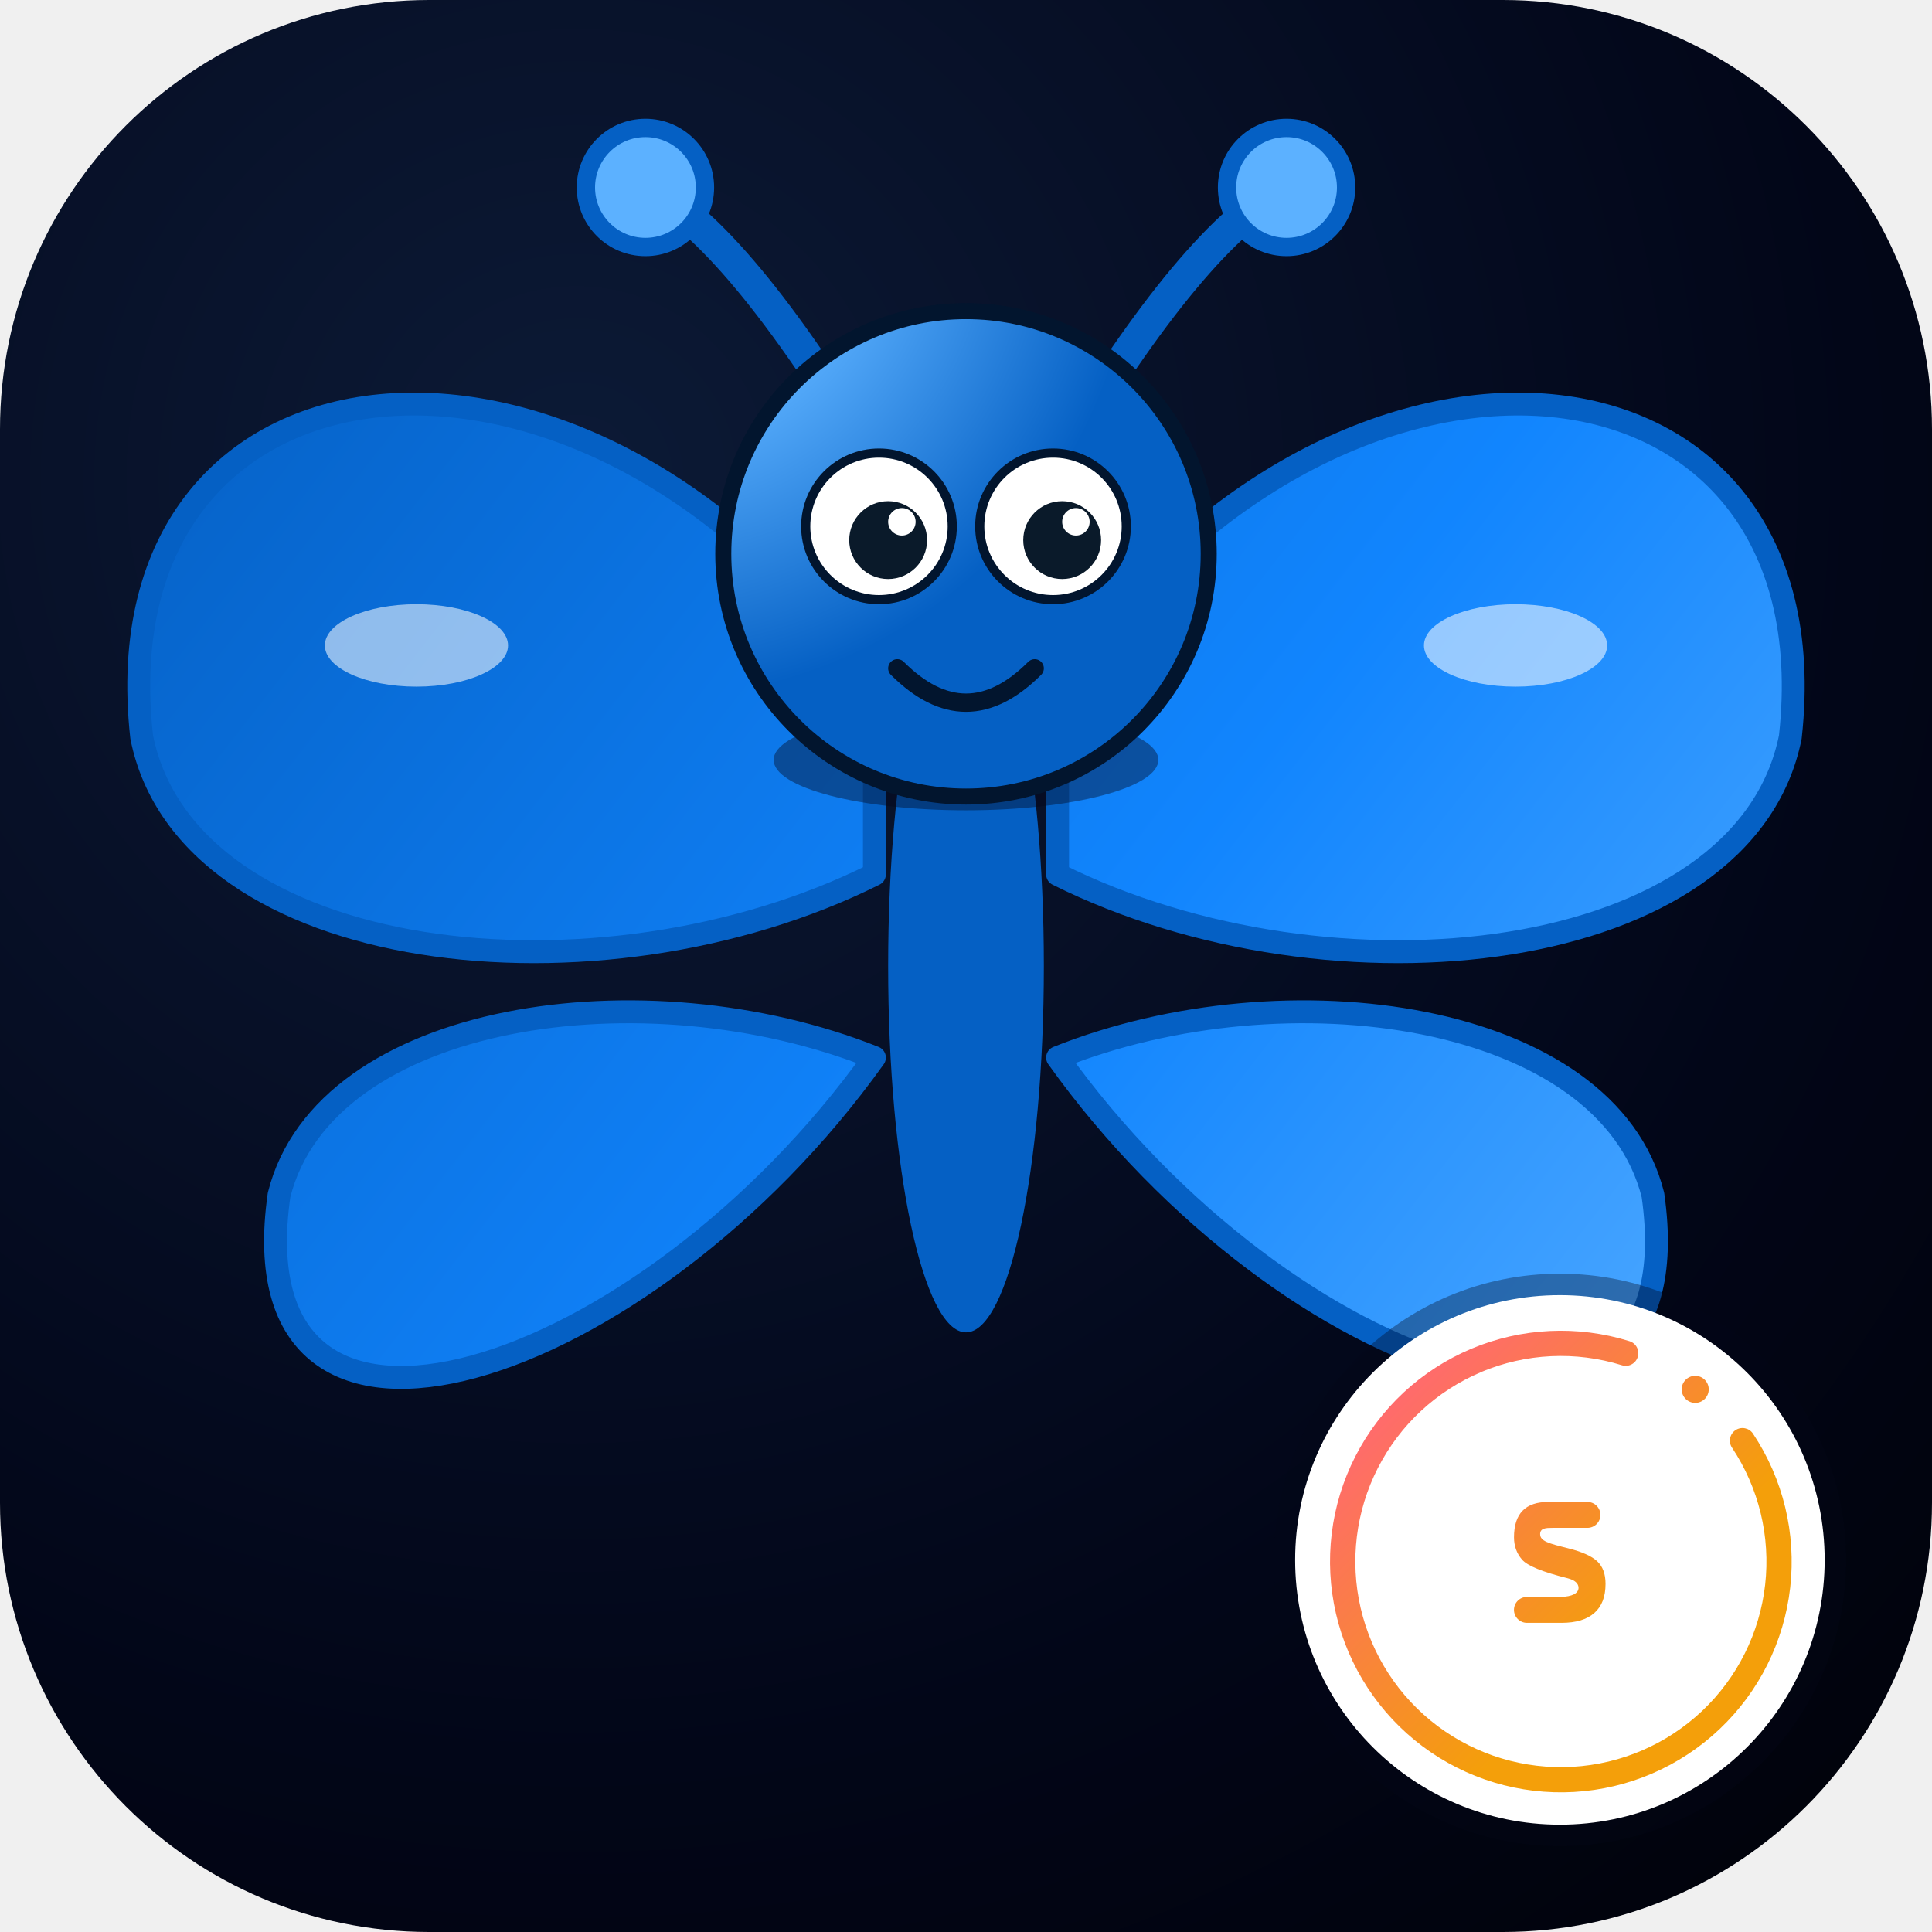
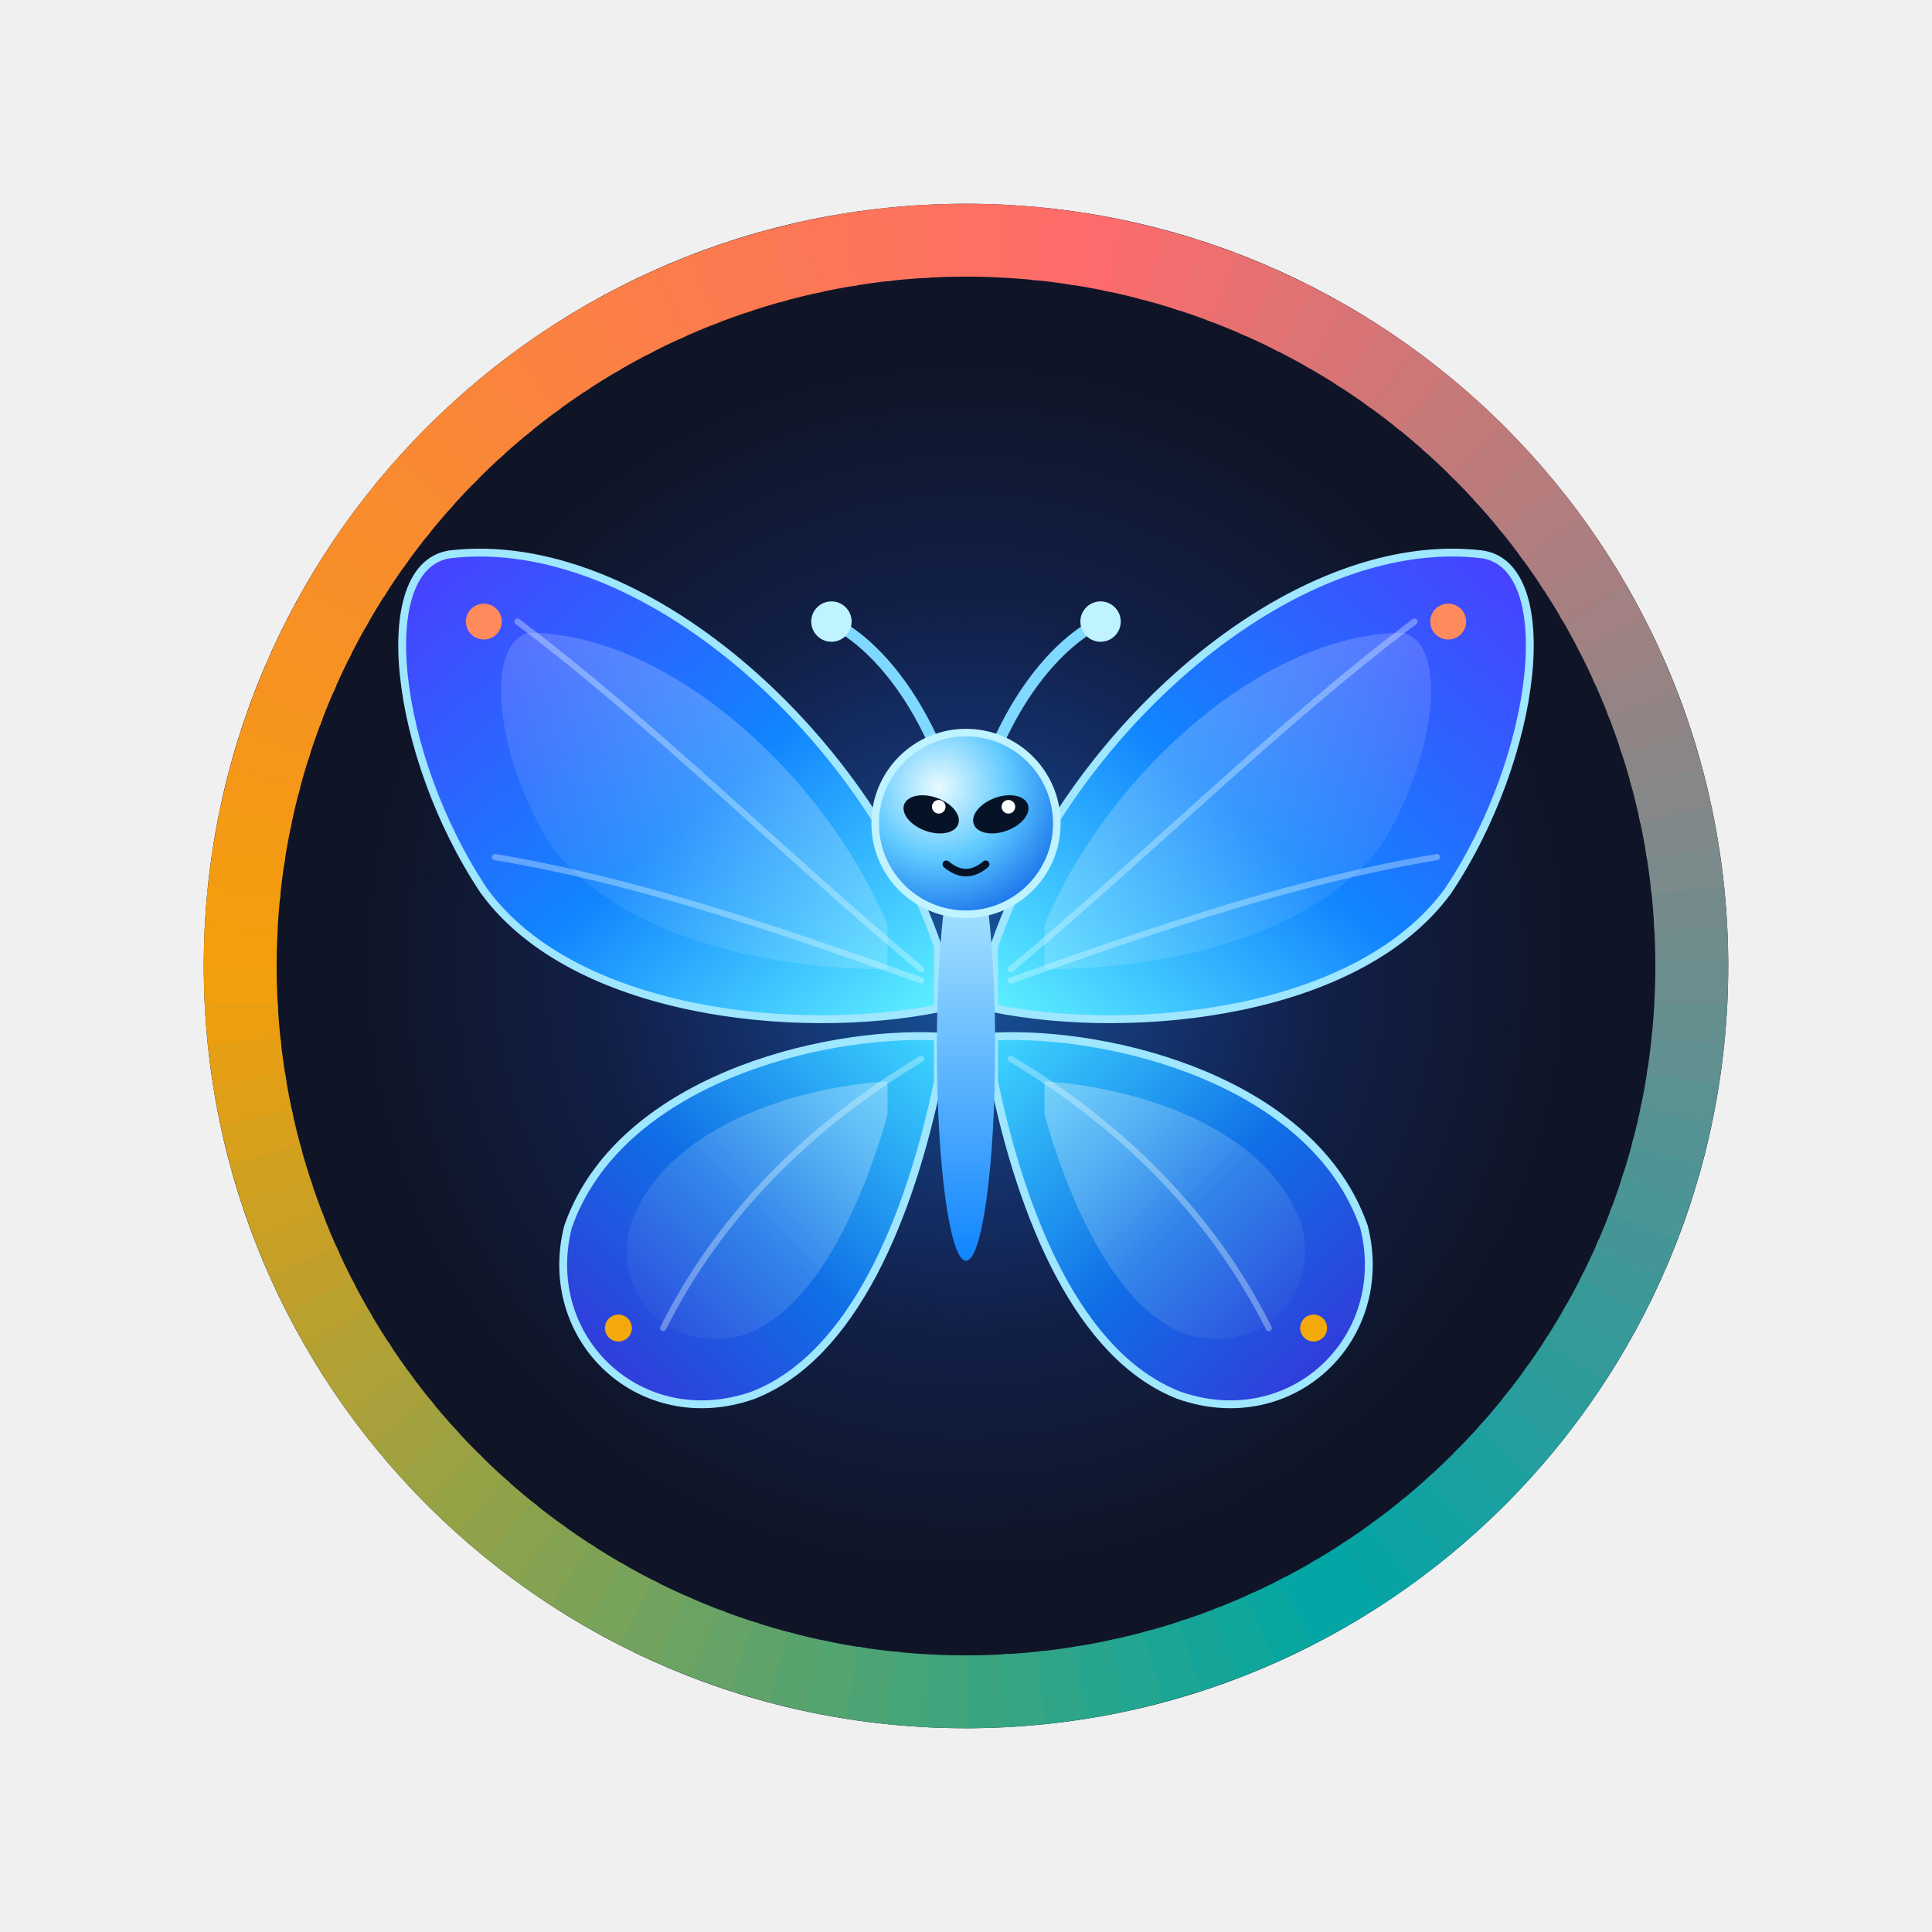
- <svg xmlns="http://www.w3.org/2000/svg" viewBox="0 0 135 135">
+ <svg xmlns="http://www.w3.org/2000/svg" viewBox="0 0 1024 1024" width="1024" height="1024">
  <defs>
-     <radialGradient id="bg" cx="0.3" cy="0.25" r="1.2">
-       <stop offset="0" stop-color="#0c1a36" />
-       <stop offset=".55" stop-color="#020618" />
-       <stop offset="1" stop-color="#000" />
+     <linearGradient id="wing" x1="0" y1="1" x2="1" y2="0">
+       <stop offset="0" stop-color="#5ff2ff" />
+       <stop offset=".45" stop-color="#1185fe" />
+       <stop offset="1" stop-color="#4b3dff" />
+     </linearGradient>
+     <linearGradient id="wing2" x1="0" y1="0" x2="1" y2="1">
+       <stop offset="0" stop-color="#3fd7ff" />
+       <stop offset=".5" stop-color="#0f6fe6" />
+       <stop offset="1" stop-color="#3a2fd6" />
+     </linearGradient>
+     <linearGradient id="panel" x1="0" y1="0" x2="1" y2="1">
+       <stop offset="0" stop-color="#ffffff" stop-opacity=".32" />
+       <stop offset="1" stop-color="#ffffff" stop-opacity="0" />
+     </linearGradient>
+     <linearGradient id="body" x1="0" y1="0" x2="0" y2="1">
+       <stop offset="0" stop-color="#bff3ff" />
+       <stop offset="1" stop-color="#1185fe" />
+     </linearGradient>
+     <radialGradient id="head" cx=".35" cy=".3" r=".8">
+       <stop offset="0" stop-color="#e8fbff" />
+       <stop offset=".5" stop-color="#5cc8ff" />
+       <stop offset="1" stop-color="#1167e8" />
    </radialGradient>
-     <linearGradient id="smoo" gradientUnits="userSpaceOnUse" x1="112.93" x2="22.42" y1="113.22" y2="22.71">
-       <stop offset=".3" stop-color="#f49f0a" />
-       <stop offset=".79" stop-color="#fb7a4d" />
-       <stop offset="1" stop-color="#ff6b6c" />
-     </linearGradient>
-     <linearGradient id="wing" gradientUnits="userSpaceOnUse" x1="-18" x2="18" y1="-14" y2="14">
-       <stop offset="0" stop-color="#0560c4" />
-       <stop offset=".55" stop-color="#1185fe" />
-       <stop offset="1" stop-color="#5cb1ff" />
-     </linearGradient>
-     <radialGradient id="head" cx="-0.15" cy="-0.2" r="1">
-       <stop offset="0" stop-color="#dff0ff" />
-       <stop offset=".4" stop-color="#5cb1ff" />
-       <stop offset="1" stop-color="#0560c4" />
+     <radialGradient id="glow">
+       <stop offset="0" stop-color="#1e90ff" stop-opacity=".55" />
+       <stop offset=".6" stop-color="#1e5bff" stop-opacity=".15" />
+       <stop offset="1" stop-color="#1e5bff" stop-opacity="0" />
    </radialGradient>
+     <clipPath id="disc">
+       <circle cx="512.0" cy="512.0" r="339.625" />
+     </clipPath>
  </defs>
-   <rect x="0" y="0" width="135" height="135" rx="30" ry="30" fill="url(#bg)" />
-   <g transform="translate(67.5 67.5) scale(3.2)">
-     <g stroke="#0560c4" fill="none" stroke-linecap="round" stroke-width=".7">
-       <path d="m-2-11q-3-5-5-6" />
-       <path d="m2-11q3-5 5-6" />
+   <circle cx="512.0" cy="512.0" r="404.000" fill="#0f1527" />
+   <path d="M896.688,512.000A384.688,384.688 0 0 0 895.928,487.845" fill="none" stroke="#708c8d" stroke-width="38.625" />
+   <path d="M896.160,491.867A384.688,384.688 0 0 0 894.138,467.785" fill="none" stroke="#758b8b" stroke-width="38.625" />
+   <path d="M894.580,471.789A384.688,384.688 0 0 0 891.300,447.846" fill="none" stroke="#7b8a8a" stroke-width="38.625" />
+   <path d="M891.951,451.822A384.688,384.688 0 0 0 887.423,428.083" fill="none" stroke="#808889" stroke-width="38.625" />
+   <path d="M888.281,432.019A384.688,384.688 0 0 0 882.517,408.550" fill="none" stroke="#868788" stroke-width="38.625" />
+   <path d="M883.580,412.436A384.688,384.688 0 0 0 876.595,389.300" fill="none" stroke="#8b8686" stroke-width="38.625" />
+   <path d="M877.860,393.125A384.688,384.688 0 0 0 869.673,370.387" fill="none" stroke="#918485" stroke-width="38.625" />
+   <path d="M871.137,374.140A384.688,384.688 0 0 0 861.772,351.862" fill="none" stroke="#968384" stroke-width="38.625" />
+   <path d="M863.430,355.533A384.688,384.688 0 0 0 852.911,333.776" fill="none" stroke="#9c8283" stroke-width="38.625" />
+   <path d="M854.759,337.356A384.688,384.688 0 0 0 843.117,316.178" fill="none" stroke="#a18181" stroke-width="38.625" />
+   <path d="M845.149,319.656A384.688,384.688 0 0 0 832.414,299.117" fill="none" stroke="#a77f80" stroke-width="38.625" />
+   <path d="M834.626,302.484A384.688,384.688 0 0 0 820.834,282.640" fill="none" stroke="#ac7e7f" stroke-width="38.625" />
+   <path d="M823.219,285.886A384.688,384.688 0 0 0 808.407,266.791" fill="none" stroke="#b27d7e" stroke-width="38.625" />
+   <path d="M810.958,269.908A384.688,384.688 0 0 0 795.167,251.614" fill="none" stroke="#b77c7c" stroke-width="38.625" />
+   <path d="M797.879,254.594A384.688,384.688 0 0 0 781.152,237.151" fill="none" stroke="#bd7a7b" stroke-width="38.625" />
+   <path d="M784.015,239.985A384.688,384.688 0 0 0 766.398,223.442" fill="none" stroke="#c2797a" stroke-width="38.625" />
+   <path d="M769.406,226.121A384.688,384.688 0 0 0 750.948,210.523" fill="none" stroke="#c77879" stroke-width="38.625" />
+   <path d="M754.092,213.042A384.688,384.688 0 0 0 734.842,198.431" fill="none" stroke="#cd7777" stroke-width="38.625" />
+   <path d="M738.114,200.781A384.688,384.688 0 0 0 718.126,187.198" fill="none" stroke="#d27576" stroke-width="38.625" />
+   <path d="M721.516,189.374A384.688,384.688 0 0 0 700.845,176.855" fill="none" stroke="#d87475" stroke-width="38.625" />
+   <path d="M704.344,178.851A384.688,384.688 0 0 0 683.046,167.431" fill="none" stroke="#dd7374" stroke-width="38.625" />
+   <path d="M686.644,169.241A384.688,384.688 0 0 0 664.778,158.951" fill="none" stroke="#e37272" stroke-width="38.625" />
+   <path d="M668.467,160.570A384.688,384.688 0 0 0 646.091,151.439" fill="none" stroke="#e87071" stroke-width="38.625" />
+   <path d="M649.860,152.863A384.688,384.688 0 0 0 627.037,144.916" fill="none" stroke="#ee6f70" stroke-width="38.625" />
+   <path d="M630.875,146.140A384.688,384.688 0 0 0 607.668,139.398" fill="none" stroke="#f36e6f" stroke-width="38.625" />
+   <path d="M611.564,140.420A384.688,384.688 0 0 0 588.036,134.902" fill="none" stroke="#f96c6d" stroke-width="38.625" />
+   <path d="M591.981,135.719A384.688,384.688 0 0 0 568.196,131.439" fill="none" stroke="#fe6b6c" stroke-width="38.625" />
+   <path d="M572.178,132.049A384.688,384.688 0 0 0 548.202,129.020" fill="none" stroke="#ff6c6a" stroke-width="38.625" />
+   <path d="M552.211,129.420A384.688,384.688 0 0 0 528.109,127.650" fill="none" stroke="#fe6e67" stroke-width="38.625" />
+   <path d="M532.133,127.840A384.688,384.688 0 0 0 507.972,127.334" fill="none" stroke="#fe6f64" stroke-width="38.625" />
+   <path d="M512.000,127.312A384.688,384.688 0 0 0 487.845,128.072" fill="none" stroke="#fe7161" stroke-width="38.625" />
+   <path d="M491.867,127.840A384.688,384.688 0 0 0 467.785,129.862" fill="none" stroke="#fd735e" stroke-width="38.625" />
+   <path d="M471.789,129.420A384.688,384.688 0 0 0 447.846,132.700" fill="none" stroke="#fd745b" stroke-width="38.625" />
+   <path d="M451.822,132.049A384.688,384.688 0 0 0 428.083,136.577" fill="none" stroke="#fd7658" stroke-width="38.625" />
+   <path d="M432.019,135.719A384.688,384.688 0 0 0 408.550,141.483" fill="none" stroke="#fc7755" stroke-width="38.625" />
+   <path d="M412.436,140.420A384.688,384.688 0 0 0 389.300,147.405" fill="none" stroke="#fc7952" stroke-width="38.625" />
+   <path d="M393.125,146.140A384.688,384.688 0 0 0 370.387,154.327" fill="none" stroke="#fc7a4f" stroke-width="38.625" />
+   <path d="M374.140,152.863A384.688,384.688 0 0 0 351.862,162.228" fill="none" stroke="#fb7c4c" stroke-width="38.625" />
+   <path d="M355.533,160.570A384.688,384.688 0 0 0 333.776,171.089" fill="none" stroke="#fb7d49" stroke-width="38.625" />
+   <path d="M337.356,169.241A384.688,384.688 0 0 0 316.178,180.883" fill="none" stroke="#fb7f46" stroke-width="38.625" />
+   <path d="M319.656,178.851A384.688,384.688 0 0 0 299.117,191.586" fill="none" stroke="#fa8143" stroke-width="38.625" />
+   <path d="M302.484,189.374A384.688,384.688 0 0 0 282.640,203.166" fill="none" stroke="#fa8240" stroke-width="38.625" />
+   <path d="M285.886,200.781A384.688,384.688 0 0 0 266.791,215.593" fill="none" stroke="#fa843d" stroke-width="38.625" />
+   <path d="M269.908,213.042A384.688,384.688 0 0 0 251.614,228.833" fill="none" stroke="#f9853b" stroke-width="38.625" />
+   <path d="M254.594,226.121A384.688,384.688 0 0 0 237.151,242.848" fill="none" stroke="#f98738" stroke-width="38.625" />
+   <path d="M239.985,239.985A384.688,384.688 0 0 0 223.442,257.602" fill="none" stroke="#f98835" stroke-width="38.625" />
+   <path d="M226.121,254.594A384.688,384.688 0 0 0 210.523,273.052" fill="none" stroke="#f88a32" stroke-width="38.625" />
+   <path d="M213.042,269.908A384.688,384.688 0 0 0 198.431,289.158" fill="none" stroke="#f88c2f" stroke-width="38.625" />
+   <path d="M200.781,285.886A384.688,384.688 0 0 0 187.198,305.874" fill="none" stroke="#f88d2c" stroke-width="38.625" />
+   <path d="M189.374,302.484A384.688,384.688 0 0 0 176.855,323.155" fill="none" stroke="#f78f29" stroke-width="38.625" />
+   <path d="M178.851,319.656A384.688,384.688 0 0 0 167.431,340.954" fill="none" stroke="#f79026" stroke-width="38.625" />
+   <path d="M169.241,337.356A384.688,384.688 0 0 0 158.951,359.222" fill="none" stroke="#f79223" stroke-width="38.625" />
+   <path d="M160.570,355.533A384.688,384.688 0 0 0 151.439,377.909" fill="none" stroke="#f69320" stroke-width="38.625" />
+   <path d="M152.863,374.140A384.688,384.688 0 0 0 144.916,396.963" fill="none" stroke="#f6951d" stroke-width="38.625" />
+   <path d="M146.140,393.125A384.688,384.688 0 0 0 139.398,416.332" fill="none" stroke="#f6961a" stroke-width="38.625" />
+   <path d="M140.420,412.436A384.688,384.688 0 0 0 134.902,435.964" fill="none" stroke="#f59817" stroke-width="38.625" />
+   <path d="M135.719,432.019A384.688,384.688 0 0 0 131.439,455.804" fill="none" stroke="#f59a14" stroke-width="38.625" />
+   <path d="M132.049,451.822A384.688,384.688 0 0 0 129.020,475.798" fill="none" stroke="#f59b11" stroke-width="38.625" />
+   <path d="M129.420,471.789A384.688,384.688 0 0 0 127.650,495.891" fill="none" stroke="#f49d0e" stroke-width="38.625" />
+   <path d="M127.840,491.867A384.688,384.688 0 0 0 127.334,516.028" fill="none" stroke="#f49e0b" stroke-width="38.625" />
+   <path d="M127.312,512.000A384.688,384.688 0 0 0 128.072,536.155" fill="none" stroke="#f19f0c" stroke-width="38.625" />
+   <path d="M127.840,532.133A384.688,384.688 0 0 0 129.862,556.215" fill="none" stroke="#eb9f10" stroke-width="38.625" />
+   <path d="M129.420,552.211A384.688,384.688 0 0 0 132.700,576.154" fill="none" stroke="#e59f14" stroke-width="38.625" />
+   <path d="M132.049,572.178A384.688,384.688 0 0 0 136.577,595.917" fill="none" stroke="#dfa018" stroke-width="38.625" />
+   <path d="M135.719,591.981A384.688,384.688 0 0 0 141.483,615.450" fill="none" stroke="#d9a01c" stroke-width="38.625" />
+   <path d="M140.420,611.564A384.688,384.688 0 0 0 147.405,634.700" fill="none" stroke="#d2a01f" stroke-width="38.625" />
+   <path d="M146.140,630.875A384.688,384.688 0 0 0 154.327,653.613" fill="none" stroke="#cca023" stroke-width="38.625" />
+   <path d="M152.863,649.860A384.688,384.688 0 0 0 162.228,672.138" fill="none" stroke="#c6a027" stroke-width="38.625" />
+   <path d="M160.570,668.467A384.688,384.688 0 0 0 171.089,690.224" fill="none" stroke="#c0a02b" stroke-width="38.625" />
+   <path d="M169.241,686.644A384.688,384.688 0 0 0 180.883,707.822" fill="none" stroke="#baa12f" stroke-width="38.625" />
+   <path d="M178.851,704.344A384.688,384.688 0 0 0 191.586,724.883" fill="none" stroke="#b4a133" stroke-width="38.625" />
+   <path d="M189.374,721.516A384.688,384.688 0 0 0 203.166,741.360" fill="none" stroke="#aea137" stroke-width="38.625" />
+   <path d="M200.781,738.114A384.688,384.688 0 0 0 215.593,757.209" fill="none" stroke="#a8a13b" stroke-width="38.625" />
+   <path d="M213.042,754.092A384.688,384.688 0 0 0 228.833,772.386" fill="none" stroke="#a2a13f" stroke-width="38.625" />
+   <path d="M226.121,769.406A384.688,384.688 0 0 0 242.848,786.849" fill="none" stroke="#9ca243" stroke-width="38.625" />
+   <path d="M239.985,784.015A384.688,384.688 0 0 0 257.602,800.558" fill="none" stroke="#95a246" stroke-width="38.625" />
+   <path d="M254.594,797.879A384.688,384.688 0 0 0 273.052,813.477" fill="none" stroke="#8fa24a" stroke-width="38.625" />
+   <path d="M269.908,810.958A384.688,384.688 0 0 0 289.158,825.569" fill="none" stroke="#89a24e" stroke-width="38.625" />
+   <path d="M285.886,823.219A384.688,384.688 0 0 0 305.874,836.802" fill="none" stroke="#83a252" stroke-width="38.625" />
+   <path d="M302.484,834.626A384.688,384.688 0 0 0 323.155,847.145" fill="none" stroke="#7da256" stroke-width="38.625" />
+   <path d="M319.656,845.149A384.688,384.688 0 0 0 340.954,856.569" fill="none" stroke="#77a35a" stroke-width="38.625" />
+   <path d="M337.356,854.759A384.688,384.688 0 0 0 359.222,865.049" fill="none" stroke="#71a35e" stroke-width="38.625" />
+   <path d="M355.533,863.430A384.688,384.688 0 0 0 377.909,872.561" fill="none" stroke="#6ba362" stroke-width="38.625" />
+   <path d="M374.140,871.137A384.688,384.688 0 0 0 396.963,879.084" fill="none" stroke="#65a366" stroke-width="38.625" />
+   <path d="M393.125,877.860A384.688,384.688 0 0 0 416.332,884.602" fill="none" stroke="#5fa36a" stroke-width="38.625" />
+   <path d="M412.436,883.580A384.688,384.688 0 0 0 435.964,889.098" fill="none" stroke="#58a36d" stroke-width="38.625" />
+   <path d="M432.019,888.281A384.688,384.688 0 0 0 455.804,892.561" fill="none" stroke="#52a471" stroke-width="38.625" />
+   <path d="M451.822,891.951A384.688,384.688 0 0 0 475.798,894.980" fill="none" stroke="#4ca475" stroke-width="38.625" />
+   <path d="M471.789,894.580A384.688,384.688 0 0 0 495.891,896.350" fill="none" stroke="#46a479" stroke-width="38.625" />
+   <path d="M491.867,896.160A384.688,384.688 0 0 0 516.028,896.666" fill="none" stroke="#40a47d" stroke-width="38.625" />
+   <path d="M512.000,896.688A384.688,384.688 0 0 0 536.155,895.928" fill="none" stroke="#3aa481" stroke-width="38.625" />
+   <path d="M532.133,896.160A384.688,384.688 0 0 0 556.215,894.138" fill="none" stroke="#34a585" stroke-width="38.625" />
+   <path d="M552.211,894.580A384.688,384.688 0 0 0 576.154,891.300" fill="none" stroke="#2ea589" stroke-width="38.625" />
+   <path d="M572.178,891.951A384.688,384.688 0 0 0 595.917,887.423" fill="none" stroke="#28a58d" stroke-width="38.625" />
+   <path d="M591.981,888.281A384.688,384.688 0 0 0 615.450,882.517" fill="none" stroke="#22a591" stroke-width="38.625" />
+   <path d="M611.564,883.580A384.688,384.688 0 0 0 634.700,876.595" fill="none" stroke="#1ba594" stroke-width="38.625" />
+   <path d="M630.875,877.860A384.688,384.688 0 0 0 653.613,869.673" fill="none" stroke="#15a598" stroke-width="38.625" />
+   <path d="M649.860,871.137A384.688,384.688 0 0 0 672.138,861.772" fill="none" stroke="#0fa69c" stroke-width="38.625" />
+   <path d="M668.467,863.430A384.688,384.688 0 0 0 690.224,852.911" fill="none" stroke="#09a6a0" stroke-width="38.625" />
+   <path d="M686.644,854.759A384.688,384.688 0 0 0 707.822,843.117" fill="none" stroke="#03a6a4" stroke-width="38.625" />
+   <path d="M704.344,845.149A384.688,384.688 0 0 0 724.883,832.414" fill="none" stroke="#03a5a5" stroke-width="38.625" />
+   <path d="M721.516,834.626A384.688,384.688 0 0 0 741.360,820.834" fill="none" stroke="#08a4a4" stroke-width="38.625" />
+   <path d="M738.114,823.219A384.688,384.688 0 0 0 757.209,808.407" fill="none" stroke="#0ea3a3" stroke-width="38.625" />
+   <path d="M754.092,810.958A384.688,384.688 0 0 0 772.386,795.167" fill="none" stroke="#13a2a2" stroke-width="38.625" />
+   <path d="M769.406,797.879A384.688,384.688 0 0 0 786.849,781.152" fill="none" stroke="#19a0a0" stroke-width="38.625" />
+   <path d="M784.015,784.015A384.688,384.688 0 0 0 800.558,766.398" fill="none" stroke="#1e9f9f" stroke-width="38.625" />
+   <path d="M797.879,769.406A384.688,384.688 0 0 0 813.477,750.948" fill="none" stroke="#249e9e" stroke-width="38.625" />
+   <path d="M810.958,754.092A384.688,384.688 0 0 0 825.569,734.842" fill="none" stroke="#299d9d" stroke-width="38.625" />
+   <path d="M823.219,738.114A384.688,384.688 0 0 0 836.802,718.126" fill="none" stroke="#2e9b9b" stroke-width="38.625" />
+   <path d="M834.626,721.516A384.688,384.688 0 0 0 847.145,700.845" fill="none" stroke="#349a9a" stroke-width="38.625" />
+   <path d="M845.149,704.344A384.688,384.688 0 0 0 856.569,683.046" fill="none" stroke="#399999" stroke-width="38.625" />
+   <path d="M854.759,686.644A384.688,384.688 0 0 0 865.049,664.778" fill="none" stroke="#3f9798" stroke-width="38.625" />
+   <path d="M863.430,668.467A384.688,384.688 0 0 0 872.561,646.091" fill="none" stroke="#449696" stroke-width="38.625" />
+   <path d="M871.137,649.860A384.688,384.688 0 0 0 879.084,627.037" fill="none" stroke="#4a9595" stroke-width="38.625" />
+   <path d="M877.860,630.875A384.688,384.688 0 0 0 884.602,607.668" fill="none" stroke="#4f9494" stroke-width="38.625" />
+   <path d="M883.580,611.564A384.688,384.688 0 0 0 889.098,588.036" fill="none" stroke="#559293" stroke-width="38.625" />
+   <path d="M888.281,591.981A384.688,384.688 0 0 0 892.561,568.196" fill="none" stroke="#5a9191" stroke-width="38.625" />
+   <path d="M891.951,572.178A384.688,384.688 0 0 0 894.980,548.202" fill="none" stroke="#609090" stroke-width="38.625" />
+   <path d="M894.580,552.211A384.688,384.688 0 0 0 896.350,528.109" fill="none" stroke="#658f8f" stroke-width="38.625" />
+   <path d="M896.160,532.133A384.688,384.688 0 0 0 896.666,507.972" fill="none" stroke="#6b8d8e" stroke-width="38.625" />
+   <g clip-path="url(#disc)">
+     <circle cx="512.0" cy="512.0" r="322.644" fill="url(#glow)" />
+   </g>
+   <g transform="translate(512.0,525.585) scale(5.9434)">
+     <g transform="scale(1,1)">
+       <path d="M2.5,-4 C9,-23 29,-41 46,-39 C53,-38 51,-21 43,-9 C35,2 15,4 2.5,1.5 Z" fill="url(#wing)" stroke="#9fe6ff" stroke-width=".7" stroke-linejoin="round" />
+       <path d="M2.5,4 C13,3.5 31,8 35.5,21 C38,31 29,39.5 19,36 C10,32.5 5,20 2.5,8 Z" fill="url(#wing2)" stroke="#9fe6ff" stroke-width=".7" stroke-linejoin="round" />
+       <path d="M7,-6 C13,-20 27,-32 39,-32 C43,-31 42,-21 37,-13 C31,-5 18,-2 7,-2 Z" fill="url(#panel)" />
+       <path d="M7,8 C15,8.5 27,12 30,21 C31.5,28 25.5,32.5 19.5,30.5 C13,28 9,18 7,11 Z" fill="url(#panel)" />
+       <path d="M4,-2 C16,-12 28,-24 40,-33" fill="none" stroke="#e6fbff" stroke-opacity=".35" stroke-width=".55" stroke-linecap="round" />
+       <path d="M4,-1 C18,-6 30,-10 42,-12" fill="none" stroke="#e6fbff" stroke-opacity=".35" stroke-width=".55" stroke-linecap="round" />
+       <path d="M4,6 C14,12 22,20 27,30" fill="none" stroke="#e6fbff" stroke-opacity=".35" stroke-width=".55" stroke-linecap="round" />
+       <circle cx="43" cy="-33" r="1.6" fill="#ff8a5c" />
+       <circle cx="31" cy="30" r="1.2" fill="#f4a90a" />
    </g>
-     <circle cx="-7" cy="-17" fill="#5cb1ff" stroke="#0560c4" stroke-width=".4" r="1.3" />
-     <circle cx="7" cy="-17" fill="#5cb1ff" stroke="#0560c4" stroke-width=".4" r="1.3" />
-     <g fill="url(#wing)" stroke="#0560c4" stroke-linejoin="round" stroke-width=".5">
-       <path d="m-2-6c-6-9-17-8-16 1 1 5 10 6 16 3z" />
-       <path d="m2-6c6-9 17-8 16 1-1 5-10 6-16 3z" />
-       <path d="m-2 2c-5 7-14 10-13 3 1-4 8-5 13-3z" />
-       <path d="m2 2c5 7 14 10 13 3-1-4-8-5-13-3z" />
+     <g transform="scale(-1,1)">
+       <path d="M2.5,-4 C9,-23 29,-41 46,-39 C53,-38 51,-21 43,-9 C35,2 15,4 2.5,1.5 Z" fill="url(#wing)" stroke="#9fe6ff" stroke-width=".7" stroke-linejoin="round" />
+       <path d="M2.5,4 C13,3.5 31,8 35.5,21 C38,31 29,39.5 19,36 C10,32.5 5,20 2.5,8 Z" fill="url(#wing2)" stroke="#9fe6ff" stroke-width=".7" stroke-linejoin="round" />
+       <path d="M7,-6 C13,-20 27,-32 39,-32 C43,-31 42,-21 37,-13 C31,-5 18,-2 7,-2 Z" fill="url(#panel)" />
+       <path d="M7,8 C15,8.5 27,12 30,21 C31.5,28 25.5,32.5 19.5,30.5 C13,28 9,18 7,11 Z" fill="url(#panel)" />
+       <path d="M4,-2 C16,-12 28,-24 40,-33" fill="none" stroke="#e6fbff" stroke-opacity=".35" stroke-width=".55" stroke-linecap="round" />
+       <path d="M4,-1 C18,-6 30,-10 42,-12" fill="none" stroke="#e6fbff" stroke-opacity=".35" stroke-width=".55" stroke-linecap="round" />
+       <path d="M4,6 C14,12 22,20 27,30" fill="none" stroke="#e6fbff" stroke-opacity=".35" stroke-width=".55" stroke-linecap="round" />
+       <circle cx="43" cy="-33" r="1.6" fill="#ff8a5c" />
+       <circle cx="31" cy="30" r="1.2" fill="#f4a90a" />
    </g>
-     <ellipse cx="-12" cy="-7" fill="#fff" opacity=".55" rx="2" ry=".9" />
-     <ellipse cx="12" cy="-7" fill="#fff" opacity=".55" rx="2" ry=".9" />
-     <ellipse rx="1.7" ry="8" fill="#0560c4" />
-     <g transform="translate(0 -9)">
-       <ellipse cy="4.5" rx="4.2" ry="1.1" fill="#020618" opacity=".4" />
-       <circle r="5.3" fill="url(#head)" stroke="#02152e" stroke-width=".35" />
-       <circle cx="-1.9" cy="-.6" r="1.6" fill="#fff" stroke="#02152e" stroke-width=".2" />
-       <circle cx="1.9" cy="-.6" r="1.6" fill="#fff" stroke="#02152e" stroke-width=".2" />
-       <circle cx="-1.7" cy="-.3" r=".85" fill="#0a1a2a" />
-       <circle cx="2.1" cy="-.3" r=".85" fill="#0a1a2a" />
-       <circle cx="-1.4" cy="-.7" r=".3" fill="#fff" />
-       <circle cx="2.4" cy="-.7" r=".3" fill="#fff" />
-       <path d="m-1.5 2.5q1.5 1.5 3 0" fill="none" stroke="#02152e" stroke-width=".4" stroke-linecap="round" />
-     </g>
-   </g>
-   <g transform="translate(109 109)">
-     <circle r="20" fill="#020618" opacity=".35" />
-     <circle r="18.5" fill="#fff" />
-     <g transform="translate(-17 -17) scale(0.252)">
-       <path d="m45.63 15.38c-12.39 5.21-22.54 14.64-28.65 26.61-6.12 11.97-7.8 25.72-4.77 38.81 3.04 13.09 10.6 24.69 21.36 32.75s24.02 12.05 37.44 11.28 26.13-6.26 35.9-15.5c9.76-9.24 15.95-21.63 17.46-34.99s-1.74-26.82-9.19-38.01c-1.07-1.61-.64-3.78.97-4.85s3.78-.64 4.85.97c8.36 12.56 12.02 27.68 10.32 42.67-1.7 15-8.64 28.91-19.61 39.28-10.96 10.37-25.24 16.54-40.31 17.4-15.07.87-29.96-3.62-42.04-12.66-12.08-9.05-20.58-22.07-23.99-36.77s-1.51-30.14 5.35-43.58c6.87-13.44 18.26-24.02 32.17-29.87s29.44-6.6 43.85-2.11c1.85.57 2.88 2.54 2.3 4.38-.57 1.85-2.54 2.88-4.38 2.3-12.83-4-26.67-3.33-39.06 1.88zm63.1 4.79c0 2.07-1.68 3.75-3.75 3.75s-3.75-1.68-3.75-3.75 1.68-3.75 3.75-3.75 3.75 1.68 3.75 3.75zm-46.75 40.17c0 1.91 2.39 2.56 7.69 3.88 3.89.97 6.6 2.18 8.15 3.63 1.53 1.45 2.29 3.53 2.29 6.25 0 3.57-1.03 6.26-3.11 8.08-2.07 1.82-5.09 2.73-9.09 2.73h-9.6c-1.97 0-3.57-1.6-3.59-3.57-.01-1.99 1.6-3.61 3.59-3.61h9.41c3.15-.12 4.79-.95 4.91-2.47 0-1.3-1.03-2.21-3.07-2.73-6.91-1.72-11.11-3.44-12.6-5.15-1.48-1.71-2.23-3.77-2.23-6.19 0-6.59 3.2-9.85 9.59-9.8h10.77c1.99 0 3.6 1.61 3.6 3.59s-1.61 3.59-3.6 3.59h-9.69c-1.83 0-3.43.06-3.43 1.77z" fill="url(#smoo)" fill-rule="evenodd" />
+     <path d="M-1.6,-19 C-4,-26 -8,-31 -12,-33" fill="none" stroke="#7fd8ff" stroke-width="1" stroke-linecap="round" />
+     <path d="M1.6,-19 C4,-26 8,-31 12,-33" fill="none" stroke="#7fd8ff" stroke-width="1" stroke-linecap="round" />
+     <circle cx="-12" cy="-33" r="1.8" fill="#bff3ff" />
+     <circle cx="12" cy="-33" r="1.8" fill="#bff3ff" />
+     <ellipse cy="5" rx="2.6" ry="19" fill="url(#body)" />
+     <g transform="translate(0 -15) scale(1.35) translate(0 15)">
+       <circle cy="-15" r="6" fill="url(#head)" stroke="#bff3ff" stroke-width=".5" />
+       <ellipse cx="-2.3" cy="-15.6" rx="1.9" ry="1.15" transform="rotate(20 -2.3 -15.6)" fill="#061226" />
+       <circle cx="-1.8" cy="-16.1" r=".45" fill="#fff" />
+       <ellipse cx="2.3" cy="-15.6" rx="1.9" ry="1.15" transform="rotate(-20 2.3 -15.6)" fill="#061226" />
+       <circle cx="2.8" cy="-16.1" r=".45" fill="#fff" />
+       <path d="M-1.3,-12.3 Q0,-11.2 1.3,-12.3" fill="none" stroke="#061226" stroke-width=".5" stroke-linecap="round" />
    </g>
  </g>
</svg>
